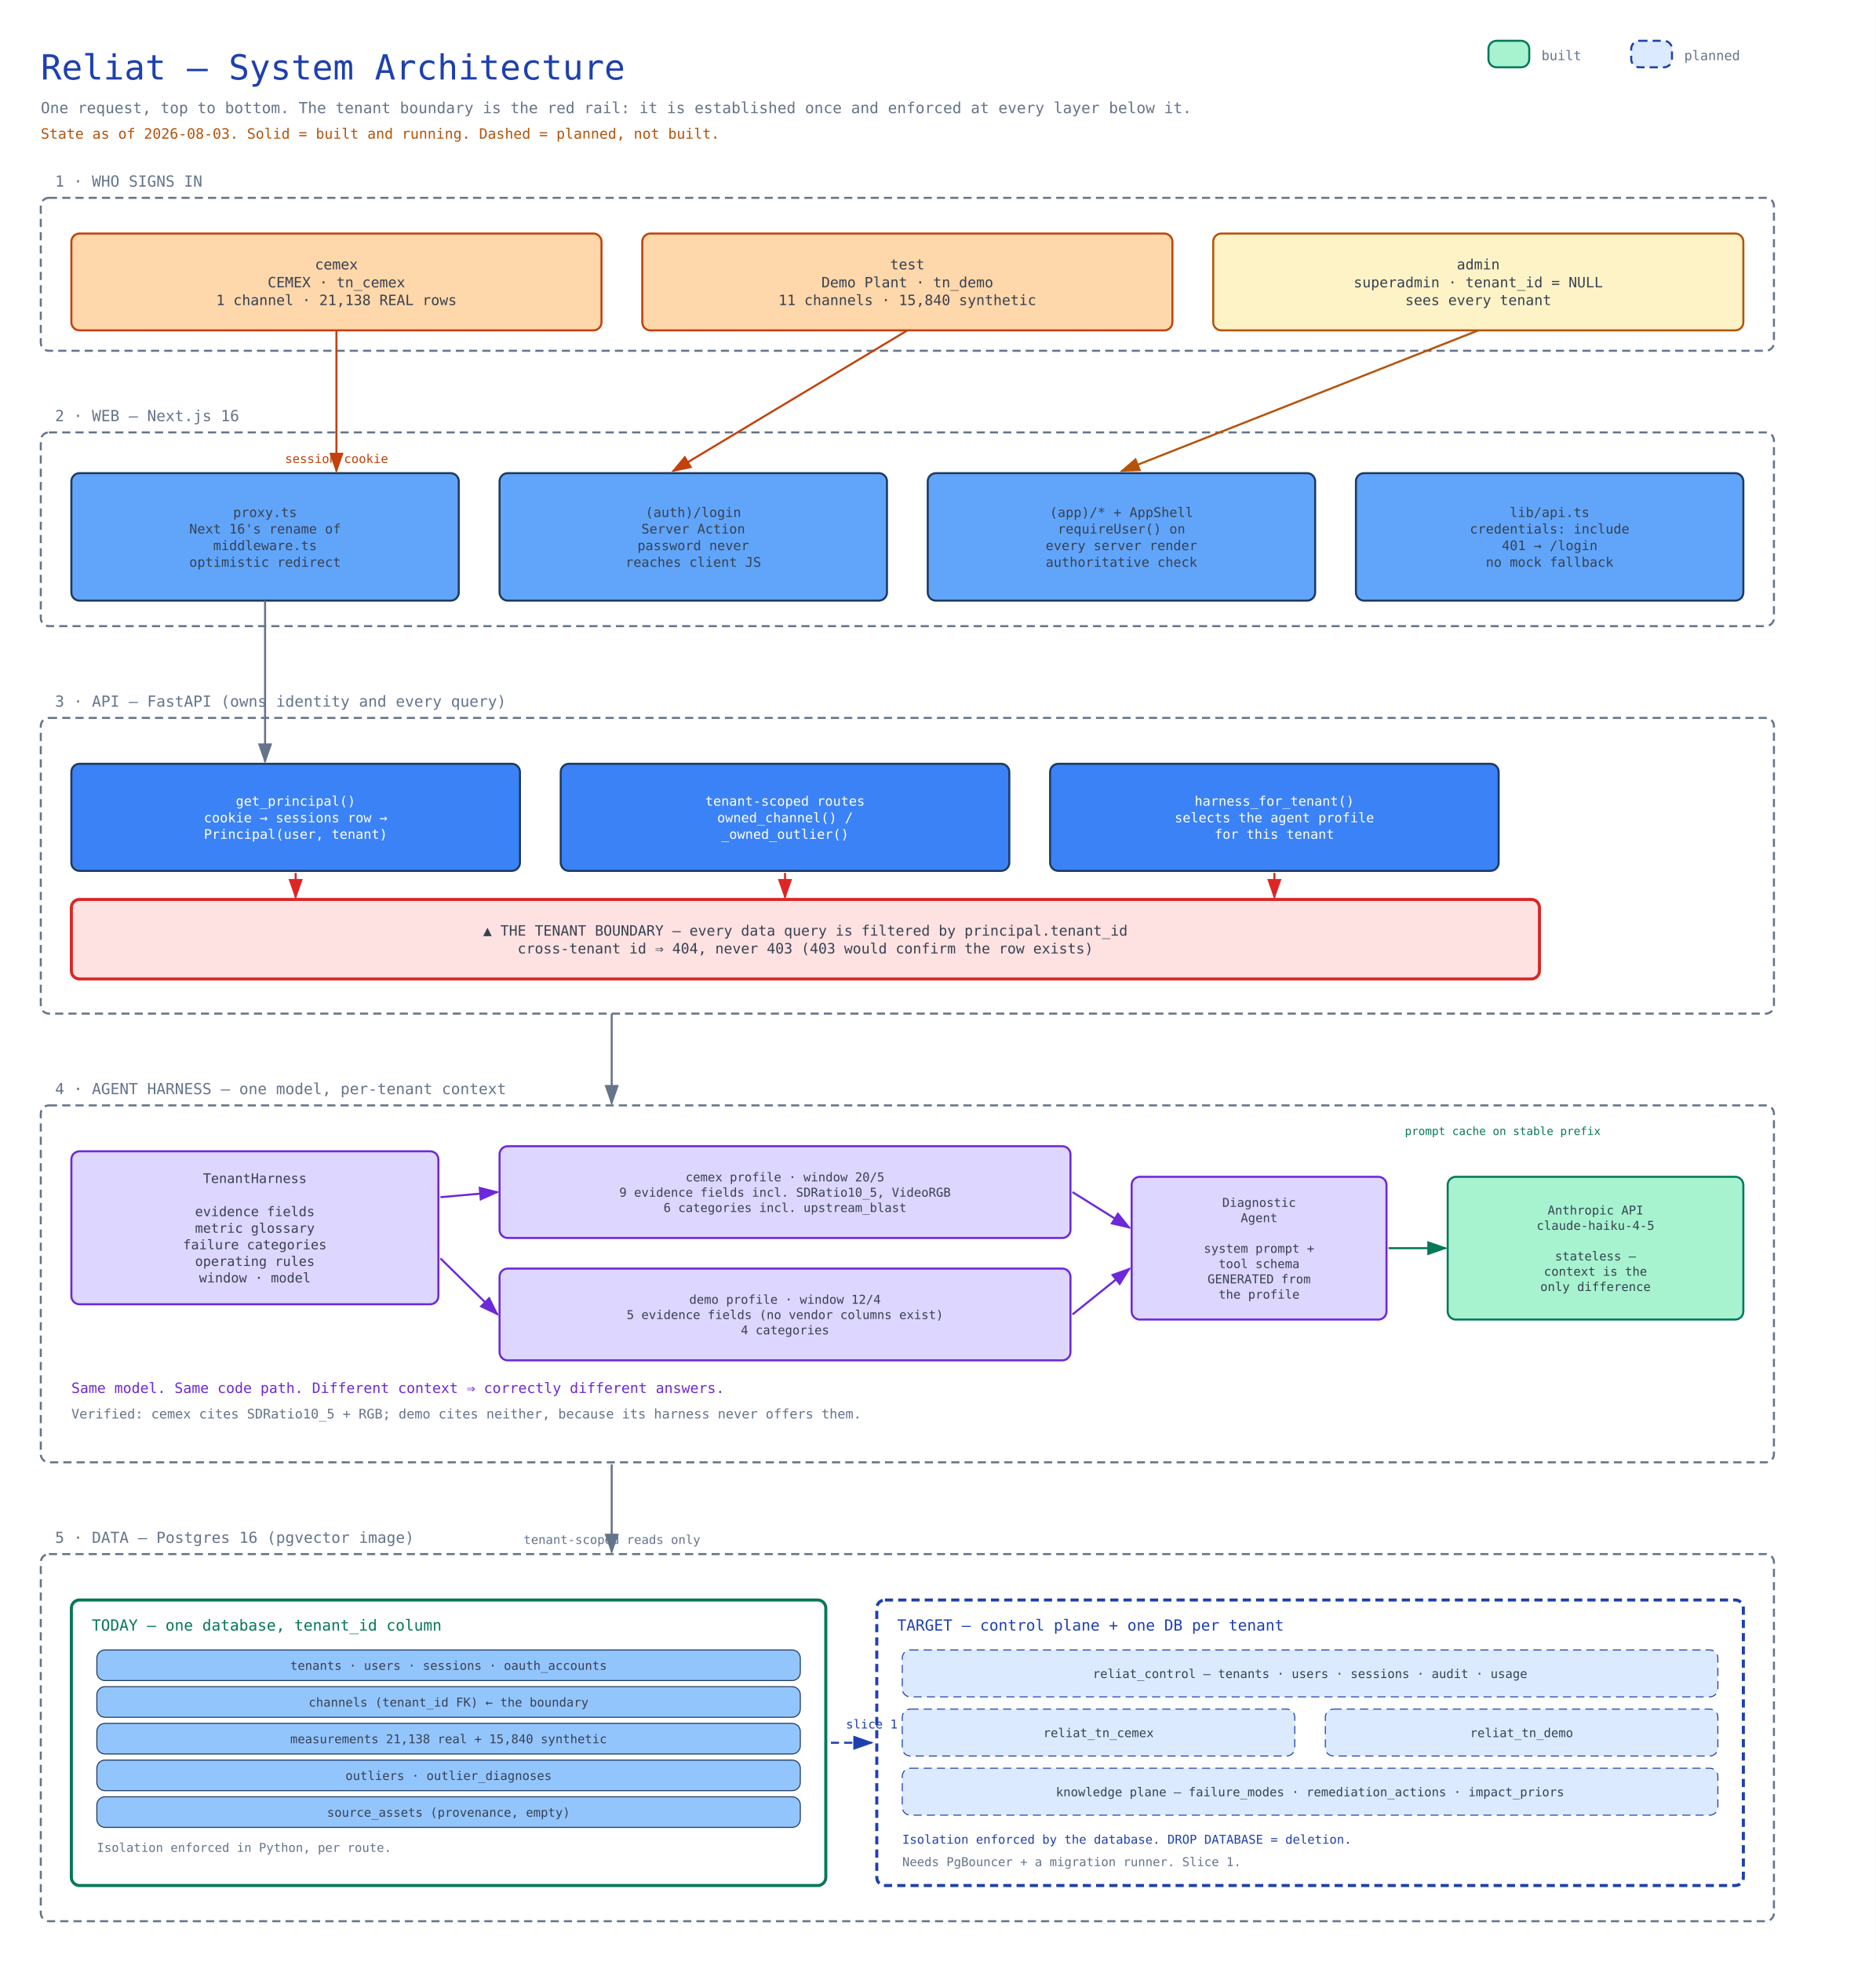
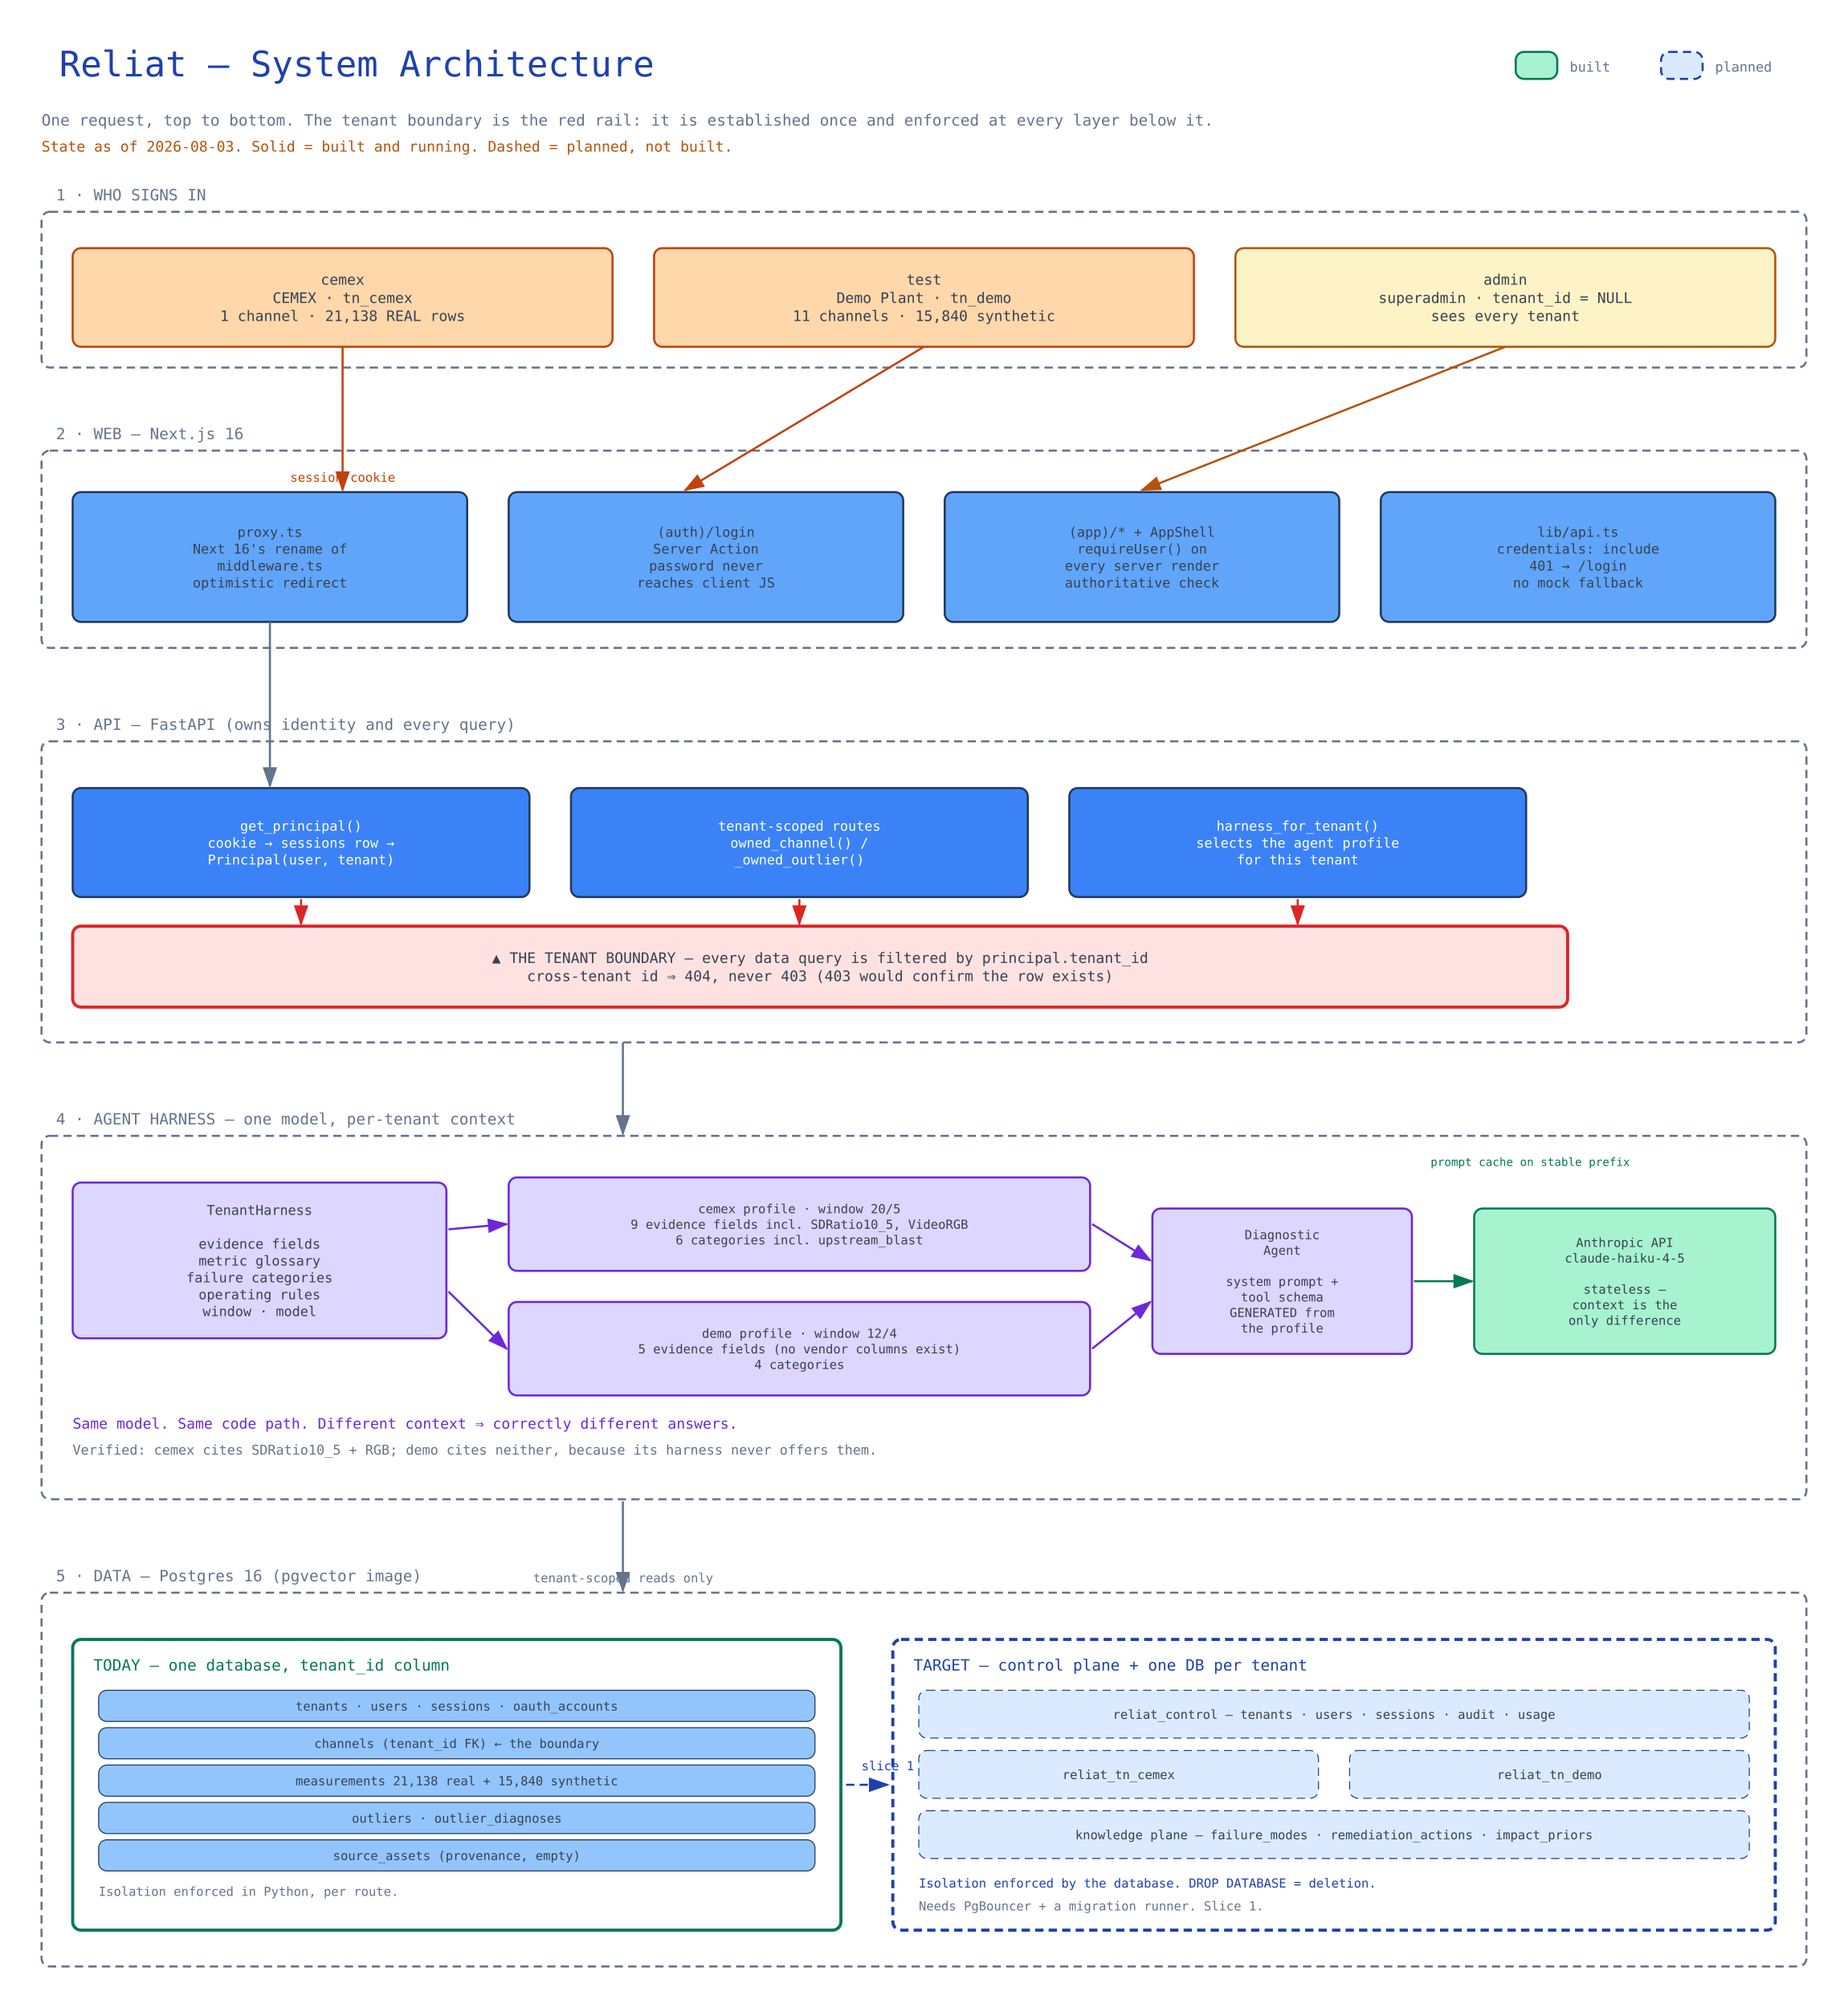
- <svg xmlns="http://www.w3.org/2000/svg" width="1840" height="1924" viewBox="100 -4 1840 1924" style="background:#fff">
+ <svg xmlns="http://www.w3.org/2000/svg" width="1780" height="1934" viewBox="100 -14 1780 1934" style="background:#fff">
  <defs>
    <marker id="ah" markerWidth="10" markerHeight="7" refX="9" refY="3.5" orient="auto">
      <polygon points="0 0, 10 3.5, 0 7" fill="context-stroke" />
    </marker>
  </defs>
-   <rect x="100" y="-4" width="1840" height="1924" fill="#ffffff" />
-   <text x="140" y="74.0" font-family="ui-monospace,Menlo,monospace" font-size="34" fill="#1e40af" text-anchor="start">Reliat — System Architecture</text>
+   <rect x="100" y="-14.446" width="1780" height="1934.446" fill="#ffffff" />
+   <text x="157.071" y="59.6" font-family="ui-monospace,Menlo,monospace" font-size="34" fill="#1e40af" text-anchor="start">Reliat — System Architecture</text>
  <text x="140" y="107.0" font-family="ui-monospace,Menlo,monospace" font-size="15" fill="#64748b" text-anchor="start">One request, top to bottom. The tenant boundary is the red rail: it is established once and enforced at every layer below it.</text>
  <text x="140" y="132.0" font-family="ui-monospace,Menlo,monospace" font-size="14" fill="#b45309" text-anchor="start">State as of 2026-08-03. Solid = built and running.  Dashed = planned, not built.</text>
  <rect x="1560" y="36" width="40" height="26" rx="8" fill="#a7f3d0" stroke="#047857" stroke-width="2" />
  <text x="1612" y="55.0" font-family="ui-monospace,Menlo,monospace" font-size="13" fill="#64748b" text-anchor="start">built</text>
  <rect x="1700" y="36" width="40" height="26" rx="8" fill="#dbeafe" stroke="#1e40af" stroke-width="2" stroke-dasharray="8 5" />
  <text x="1752" y="55.0" font-family="ui-monospace,Menlo,monospace" font-size="13" fill="#64748b" text-anchor="start">planned</text>
  <rect x="140" y="190" width="1700" height="150" rx="8" fill="transparent" stroke="#64748b" stroke-width="2" stroke-dasharray="8 5" />
  <text x="154" y="179.0" font-family="ui-monospace,Menlo,monospace" font-size="15" fill="#64748b" text-anchor="start">1 · WHO SIGNS IN</text>
  <rect x="170" y="225" width="520" height="95" rx="8" fill="#fed7aa" stroke="#c2410c" stroke-width="2" />
  <text x="430.0" y="260.2" font-family="ui-monospace,Menlo,monospace" font-size="14" fill="#374151" text-anchor="middle">cemex</text>
  <text x="430.0" y="277.8" font-family="ui-monospace,Menlo,monospace" font-size="14" fill="#374151" text-anchor="middle">CEMEX · tn_cemex</text>
  <text x="430.0" y="295.2" font-family="ui-monospace,Menlo,monospace" font-size="14" fill="#374151" text-anchor="middle">1 channel · 21,138 REAL rows</text>
  <rect x="730" y="225" width="520" height="95" rx="8" fill="#fed7aa" stroke="#c2410c" stroke-width="2" />
  <text x="990.0" y="260.2" font-family="ui-monospace,Menlo,monospace" font-size="14" fill="#374151" text-anchor="middle">test</text>
  <text x="990.0" y="277.8" font-family="ui-monospace,Menlo,monospace" font-size="14" fill="#374151" text-anchor="middle">Demo Plant · tn_demo</text>
  <text x="990.0" y="295.2" font-family="ui-monospace,Menlo,monospace" font-size="14" fill="#374151" text-anchor="middle">11 channels · 15,840 synthetic</text>
  <rect x="1290" y="225" width="520" height="95" rx="8" fill="#fef3c7" stroke="#b45309" stroke-width="2" />
  <text x="1550.0" y="260.2" font-family="ui-monospace,Menlo,monospace" font-size="14" fill="#374151" text-anchor="middle">admin</text>
  <text x="1550.0" y="277.8" font-family="ui-monospace,Menlo,monospace" font-size="14" fill="#374151" text-anchor="middle">superadmin · tenant_id = NULL</text>
  <text x="1550.0" y="295.2" font-family="ui-monospace,Menlo,monospace" font-size="14" fill="#374151" text-anchor="middle">sees every tenant</text>
  <rect x="140" y="420" width="1700" height="190" rx="8" fill="transparent" stroke="#64748b" stroke-width="2" stroke-dasharray="8 5" />
  <text x="154" y="409.0" font-family="ui-monospace,Menlo,monospace" font-size="15" fill="#64748b" text-anchor="start">2 · WEB — Next.js 16</text>
  <rect x="170" y="460" width="380" height="125" rx="8" fill="#60a5fa" stroke="#1e3a5f" stroke-width="2" />
  <text x="360.0" y="503.0" font-family="ui-monospace,Menlo,monospace" font-size="13" fill="#374151" text-anchor="middle">proxy.ts</text>
  <text x="360.0" y="519.2" font-family="ui-monospace,Menlo,monospace" font-size="13" fill="#374151" text-anchor="middle">Next 16's rename of</text>
  <text x="360.0" y="535.5" font-family="ui-monospace,Menlo,monospace" font-size="13" fill="#374151" text-anchor="middle">middleware.ts</text>
  <text x="360.0" y="551.8" font-family="ui-monospace,Menlo,monospace" font-size="13" fill="#374151" text-anchor="middle">optimistic redirect</text>
  <rect x="590" y="460" width="380" height="125" rx="8" fill="#60a5fa" stroke="#1e3a5f" stroke-width="2" />
  <text x="780.0" y="503.0" font-family="ui-monospace,Menlo,monospace" font-size="13" fill="#374151" text-anchor="middle">(auth)/login</text>
  <text x="780.0" y="519.2" font-family="ui-monospace,Menlo,monospace" font-size="13" fill="#374151" text-anchor="middle">Server Action</text>
  <text x="780.0" y="535.5" font-family="ui-monospace,Menlo,monospace" font-size="13" fill="#374151" text-anchor="middle">password never</text>
  <text x="780.0" y="551.8" font-family="ui-monospace,Menlo,monospace" font-size="13" fill="#374151" text-anchor="middle">reaches client JS</text>
  <rect x="1010" y="460" width="380" height="125" rx="8" fill="#60a5fa" stroke="#1e3a5f" stroke-width="2" />
  <text x="1200.0" y="503.0" font-family="ui-monospace,Menlo,monospace" font-size="13" fill="#374151" text-anchor="middle">(app)/* + AppShell</text>
  <text x="1200.0" y="519.2" font-family="ui-monospace,Menlo,monospace" font-size="13" fill="#374151" text-anchor="middle">requireUser() on</text>
  <text x="1200.0" y="535.5" font-family="ui-monospace,Menlo,monospace" font-size="13" fill="#374151" text-anchor="middle">every server render</text>
  <text x="1200.0" y="551.8" font-family="ui-monospace,Menlo,monospace" font-size="13" fill="#374151" text-anchor="middle">authoritative check</text>
  <rect x="1430" y="460" width="380" height="125" rx="8" fill="#60a5fa" stroke="#1e3a5f" stroke-width="2" />
  <text x="1620.0" y="503.0" font-family="ui-monospace,Menlo,monospace" font-size="13" fill="#374151" text-anchor="middle">lib/api.ts</text>
  <text x="1620.0" y="519.2" font-family="ui-monospace,Menlo,monospace" font-size="13" fill="#374151" text-anchor="middle">credentials: include</text>
  <text x="1620.0" y="535.5" font-family="ui-monospace,Menlo,monospace" font-size="13" fill="#374151" text-anchor="middle">401 → /login</text>
  <text x="1620.0" y="551.8" font-family="ui-monospace,Menlo,monospace" font-size="13" fill="#374151" text-anchor="middle">no mock fallback</text>
  <polyline points="430,320 430,458" fill="none" stroke="#c2410c" stroke-width="2" marker-end="url(#ah)" />
  <text x="379.6" y="450.0" font-family="ui-monospace,Menlo,monospace" font-size="12" fill="#c2410c" text-anchor="start">session cookie</text>
  <polyline points="990,320 760,458" fill="none" stroke="#c2410c" stroke-width="2" marker-end="url(#ah)" />
  <polyline points="1550,320 1200,458" fill="none" stroke="#b45309" stroke-width="2" marker-end="url(#ah)" />
  <rect x="140" y="700" width="1700" height="290" rx="8" fill="transparent" stroke="#64748b" stroke-width="2" stroke-dasharray="8 5" />
  <text x="154" y="689.0" font-family="ui-monospace,Menlo,monospace" font-size="15" fill="#64748b" text-anchor="start">3 · API — FastAPI  (owns identity and every query)</text>
  <rect x="170" y="745" width="440" height="105" rx="8" fill="#3b82f6" stroke="#1e3a5f" stroke-width="2" />
  <text x="390.0" y="786.1" font-family="ui-monospace,Menlo,monospace" font-size="13" fill="#ffffff" text-anchor="middle">get_principal()</text>
  <text x="390.0" y="802.4" font-family="ui-monospace,Menlo,monospace" font-size="13" fill="#ffffff" text-anchor="middle">cookie → sessions row →</text>
  <text x="390.0" y="818.6" font-family="ui-monospace,Menlo,monospace" font-size="13" fill="#ffffff" text-anchor="middle">Principal(user, tenant)</text>
  <rect x="650" y="745" width="440" height="105" rx="8" fill="#3b82f6" stroke="#1e3a5f" stroke-width="2" />
  <text x="870.0" y="786.1" font-family="ui-monospace,Menlo,monospace" font-size="13" fill="#ffffff" text-anchor="middle">tenant-scoped routes</text>
  <text x="870.0" y="802.4" font-family="ui-monospace,Menlo,monospace" font-size="13" fill="#ffffff" text-anchor="middle">owned_channel() /</text>
  <text x="870.0" y="818.6" font-family="ui-monospace,Menlo,monospace" font-size="13" fill="#ffffff" text-anchor="middle">_owned_outlier()</text>
  <rect x="1130" y="745" width="440" height="105" rx="8" fill="#3b82f6" stroke="#1e3a5f" stroke-width="2" />
  <text x="1350.0" y="786.1" font-family="ui-monospace,Menlo,monospace" font-size="13" fill="#ffffff" text-anchor="middle">harness_for_tenant()</text>
  <text x="1350.0" y="802.4" font-family="ui-monospace,Menlo,monospace" font-size="13" fill="#ffffff" text-anchor="middle">selects the agent profile</text>
  <text x="1350.0" y="818.6" font-family="ui-monospace,Menlo,monospace" font-size="13" fill="#ffffff" text-anchor="middle">for this tenant</text>
  <polyline points="360,585 360,743" fill="none" stroke="#64748b" stroke-width="2" marker-end="url(#ah)" />
  <rect x="170" y="878" width="1440" height="78" rx="8" fill="#fee2e2" stroke="#dc2626" stroke-width="3" />
  <text x="890.0" y="913.5" font-family="ui-monospace,Menlo,monospace" font-size="14" fill="#374151" text-anchor="middle">▲  THE TENANT BOUNDARY  —  every data query is filtered by principal.tenant_id</text>
  <text x="890.0" y="931.0" font-family="ui-monospace,Menlo,monospace" font-size="14" fill="#374151" text-anchor="middle">cross-tenant id ⇒ 404, never 403  (403 would confirm the row exists)</text>
  <polyline points="390,852 390,876" fill="none" stroke="#dc2626" stroke-width="2" marker-end="url(#ah)" />
  <polyline points="870,852 870,876" fill="none" stroke="#dc2626" stroke-width="2" marker-end="url(#ah)" />
  <polyline points="1350,852 1350,876" fill="none" stroke="#dc2626" stroke-width="2" marker-end="url(#ah)" />
  <rect x="140" y="1080" width="1700" height="350" rx="8" fill="transparent" stroke="#64748b" stroke-width="2" stroke-dasharray="8 5" />
  <text x="154" y="1069.0" font-family="ui-monospace,Menlo,monospace" font-size="15" fill="#64748b" text-anchor="start">4 · AGENT HARNESS — one model, per-tenant context</text>
  <rect x="170" y="1125" width="360" height="150" rx="8" fill="#ddd6fe" stroke="#6d28d9" stroke-width="2" />
  <text x="350.0" y="1156.1" font-family="ui-monospace,Menlo,monospace" font-size="13" fill="#374151" text-anchor="middle">TenantHarness</text>
  <text x="350.0" y="1172.4" font-family="ui-monospace,Menlo,monospace" font-size="13" fill="#374151" text-anchor="middle" />
  <text x="350.0" y="1188.6" font-family="ui-monospace,Menlo,monospace" font-size="13" fill="#374151" text-anchor="middle">evidence fields</text>
  <text x="350.0" y="1204.9" font-family="ui-monospace,Menlo,monospace" font-size="13" fill="#374151" text-anchor="middle">metric glossary</text>
  <text x="350.0" y="1221.1" font-family="ui-monospace,Menlo,monospace" font-size="13" fill="#374151" text-anchor="middle">failure categories</text>
  <text x="350.0" y="1237.4" font-family="ui-monospace,Menlo,monospace" font-size="13" fill="#374151" text-anchor="middle">operating rules</text>
  <text x="350.0" y="1253.6" font-family="ui-monospace,Menlo,monospace" font-size="13" fill="#374151" text-anchor="middle">window · model</text>
  <rect x="590" y="1120" width="560" height="90" rx="8" fill="#ddd6fe" stroke="#6d28d9" stroke-width="2" />
  <text x="870.0" y="1154.5" font-family="ui-monospace,Menlo,monospace" font-size="12" fill="#374151" text-anchor="middle">cemex profile  ·  window 20/5</text>
  <text x="870.0" y="1169.5" font-family="ui-monospace,Menlo,monospace" font-size="12" fill="#374151" text-anchor="middle">9 evidence fields  incl. SDRatio10_5, VideoRGB</text>
  <text x="870.0" y="1184.5" font-family="ui-monospace,Menlo,monospace" font-size="12" fill="#374151" text-anchor="middle">6 categories  incl. upstream_blast</text>
  <rect x="590" y="1240" width="560" height="90" rx="8" fill="#ddd6fe" stroke="#6d28d9" stroke-width="2" />
  <text x="870.0" y="1274.5" font-family="ui-monospace,Menlo,monospace" font-size="12" fill="#374151" text-anchor="middle">demo profile  ·  window 12/4</text>
  <text x="870.0" y="1289.5" font-family="ui-monospace,Menlo,monospace" font-size="12" fill="#374151" text-anchor="middle">5 evidence fields  (no vendor columns exist)</text>
  <text x="870.0" y="1304.5" font-family="ui-monospace,Menlo,monospace" font-size="12" fill="#374151" text-anchor="middle">4 categories</text>
  <polyline points="532,1170 588,1165" fill="none" stroke="#6d28d9" stroke-width="2" marker-end="url(#ah)" />
  <polyline points="532,1230 588,1285" fill="none" stroke="#6d28d9" stroke-width="2" marker-end="url(#ah)" />
  <rect x="1210" y="1150" width="250" height="140" rx="8" fill="#ddd6fe" stroke="#6d28d9" stroke-width="2" />
  <text x="1335.0" y="1179.5" font-family="ui-monospace,Menlo,monospace" font-size="12" fill="#374151" text-anchor="middle">Diagnostic</text>
  <text x="1335.0" y="1194.5" font-family="ui-monospace,Menlo,monospace" font-size="12" fill="#374151" text-anchor="middle">Agent</text>
  <text x="1335.0" y="1209.5" font-family="ui-monospace,Menlo,monospace" font-size="12" fill="#374151" text-anchor="middle" />
  <text x="1335.0" y="1224.5" font-family="ui-monospace,Menlo,monospace" font-size="12" fill="#374151" text-anchor="middle">system prompt +</text>
  <text x="1335.0" y="1239.5" font-family="ui-monospace,Menlo,monospace" font-size="12" fill="#374151" text-anchor="middle">tool schema</text>
  <text x="1335.0" y="1254.5" font-family="ui-monospace,Menlo,monospace" font-size="12" fill="#374151" text-anchor="middle">GENERATED from</text>
  <text x="1335.0" y="1269.5" font-family="ui-monospace,Menlo,monospace" font-size="12" fill="#374151" text-anchor="middle">the profile</text>
  <polyline points="1152,1165 1208,1200" fill="none" stroke="#6d28d9" stroke-width="2" marker-end="url(#ah)" />
  <polyline points="1152,1285 1208,1240" fill="none" stroke="#6d28d9" stroke-width="2" marker-end="url(#ah)" />
  <rect x="1520" y="1150" width="290" height="140" rx="8" fill="#a7f3d0" stroke="#047857" stroke-width="2" />
  <text x="1665.0" y="1187.0" font-family="ui-monospace,Menlo,monospace" font-size="12" fill="#374151" text-anchor="middle">Anthropic API</text>
  <text x="1665.0" y="1202.0" font-family="ui-monospace,Menlo,monospace" font-size="12" fill="#374151" text-anchor="middle">claude-haiku-4-5</text>
  <text x="1665.0" y="1217.0" font-family="ui-monospace,Menlo,monospace" font-size="12" fill="#374151" text-anchor="middle" />
  <text x="1665.0" y="1232.0" font-family="ui-monospace,Menlo,monospace" font-size="12" fill="#374151" text-anchor="middle">stateless —</text>
  <text x="1665.0" y="1247.0" font-family="ui-monospace,Menlo,monospace" font-size="12" fill="#374151" text-anchor="middle">context is the</text>
  <text x="1665.0" y="1262.0" font-family="ui-monospace,Menlo,monospace" font-size="12" fill="#374151" text-anchor="middle">only difference</text>
  <polyline points="1462,1220 1518,1220" fill="none" stroke="#047857" stroke-width="2" marker-end="url(#ah)" />
  <text x="1478" y="1109.0" font-family="ui-monospace,Menlo,monospace" font-size="11" fill="#047857" text-anchor="start">prompt cache on stable prefix</text>
  <text x="170" y="1362.0" font-family="ui-monospace,Menlo,monospace" font-size="14" fill="#6d28d9" text-anchor="start">Same model. Same code path. Different context ⇒ correctly different answers.</text>
  <text x="170" y="1387.0" font-family="ui-monospace,Menlo,monospace" font-size="13" fill="#64748b" text-anchor="start">Verified: cemex cites SDRatio10_5 + RGB;  demo cites neither, because its harness never offers them.</text>
  <rect x="140" y="1520" width="1700" height="360" rx="8" fill="transparent" stroke="#64748b" stroke-width="2" stroke-dasharray="8 5" />
  <text x="154" y="1509.0" font-family="ui-monospace,Menlo,monospace" font-size="15" fill="#64748b" text-anchor="start">5 · DATA — Postgres 16 (pgvector image)</text>
  <rect x="170" y="1565" width="740" height="280" rx="8" fill="transparent" stroke="#047857" stroke-width="3" />
  <text x="190" y="1595.0" font-family="ui-monospace,Menlo,monospace" font-size="15" fill="#047857" text-anchor="start">TODAY — one database, tenant_id column</text>
  <rect x="195" y="1614" width="690" height="30" rx="8" fill="#93c5fd" stroke="#1e3a5f" stroke-width="1" />
  <text x="540.0" y="1633.5" font-family="ui-monospace,Menlo,monospace" font-size="12" fill="#374151" text-anchor="middle">tenants · users · sessions · oauth_accounts</text>
  <rect x="195" y="1650" width="690" height="30" rx="8" fill="#93c5fd" stroke="#1e3a5f" stroke-width="1" />
  <text x="540.0" y="1669.5" font-family="ui-monospace,Menlo,monospace" font-size="12" fill="#374151" text-anchor="middle">channels  (tenant_id FK)  ← the boundary</text>
  <rect x="195" y="1686" width="690" height="30" rx="8" fill="#93c5fd" stroke="#1e3a5f" stroke-width="1" />
  <text x="540.0" y="1705.5" font-family="ui-monospace,Menlo,monospace" font-size="12" fill="#374151" text-anchor="middle">measurements  21,138 real + 15,840 synthetic</text>
  <rect x="195" y="1722" width="690" height="30" rx="8" fill="#93c5fd" stroke="#1e3a5f" stroke-width="1" />
  <text x="540.0" y="1741.5" font-family="ui-monospace,Menlo,monospace" font-size="12" fill="#374151" text-anchor="middle">outliers · outlier_diagnoses</text>
  <rect x="195" y="1758" width="690" height="30" rx="8" fill="#93c5fd" stroke="#1e3a5f" stroke-width="1" />
  <text x="540.0" y="1777.5" font-family="ui-monospace,Menlo,monospace" font-size="12" fill="#374151" text-anchor="middle">source_assets  (provenance, empty)</text>
  <text x="195" y="1812.0" font-family="ui-monospace,Menlo,monospace" font-size="12" fill="#64748b" text-anchor="start">Isolation enforced in Python, per route.</text>
  <rect x="960" y="1565" width="850" height="280" rx="8" fill="transparent" stroke="#1e40af" stroke-width="3" stroke-dasharray="8 5" />
  <text x="980" y="1595.0" font-family="ui-monospace,Menlo,monospace" font-size="15" fill="#1e40af" text-anchor="start">TARGET — control plane + one DB per tenant</text>
  <rect x="985" y="1614" width="800" height="46" rx="8" fill="#dbeafe" stroke="#1e40af" stroke-width="1" stroke-dasharray="8 5" />
  <text x="1385.0" y="1641.5" font-family="ui-monospace,Menlo,monospace" font-size="12" fill="#374151" text-anchor="middle">reliat_control   —  tenants · users · sessions · audit · usage</text>
  <rect x="985" y="1672" width="385" height="46" rx="8" fill="#dbeafe" stroke="#1e40af" stroke-width="1" stroke-dasharray="8 5" />
  <text x="1177.5" y="1699.5" font-family="ui-monospace,Menlo,monospace" font-size="12" fill="#374151" text-anchor="middle">reliat_tn_cemex</text>
  <rect x="1400" y="1672" width="385" height="46" rx="8" fill="#dbeafe" stroke="#1e40af" stroke-width="1" stroke-dasharray="8 5" />
  <text x="1592.5" y="1699.5" font-family="ui-monospace,Menlo,monospace" font-size="12" fill="#374151" text-anchor="middle">reliat_tn_demo</text>
  <rect x="985" y="1730" width="800" height="46" rx="8" fill="#dbeafe" stroke="#1e40af" stroke-width="1" stroke-dasharray="8 5" />
  <text x="1385.0" y="1757.5" font-family="ui-monospace,Menlo,monospace" font-size="12" fill="#374151" text-anchor="middle">knowledge plane  —  failure_modes · remediation_actions · impact_priors</text>
  <text x="985" y="1804.0" font-family="ui-monospace,Menlo,monospace" font-size="12" fill="#1e40af" text-anchor="start">Isolation enforced by the database. DROP DATABASE = deletion.</text>
  <text x="985" y="1826.0" font-family="ui-monospace,Menlo,monospace" font-size="12" fill="#64748b" text-anchor="start">Needs PgBouncer + a migration runner. Slice 1.</text>
  <polyline points="915,1705 955,1705" fill="none" stroke="#1e40af" stroke-width="2" stroke-dasharray="8 5" marker-end="url(#ah)" />
  <text x="929.8" y="1691.0" font-family="ui-monospace,Menlo,monospace" font-size="12" fill="#1e40af" text-anchor="start">slice 1</text>
  <polyline points="700,990 700,1078" fill="none" stroke="#64748b" stroke-width="2" marker-end="url(#ah)" />
  <polyline points="700,1432 700,1518" fill="none" stroke="#64748b" stroke-width="2" marker-end="url(#ah)" />
  <text x="613.6" y="1510.0" font-family="ui-monospace,Menlo,monospace" font-size="12" fill="#64748b" text-anchor="start">tenant-scoped reads only</text>
</svg>
